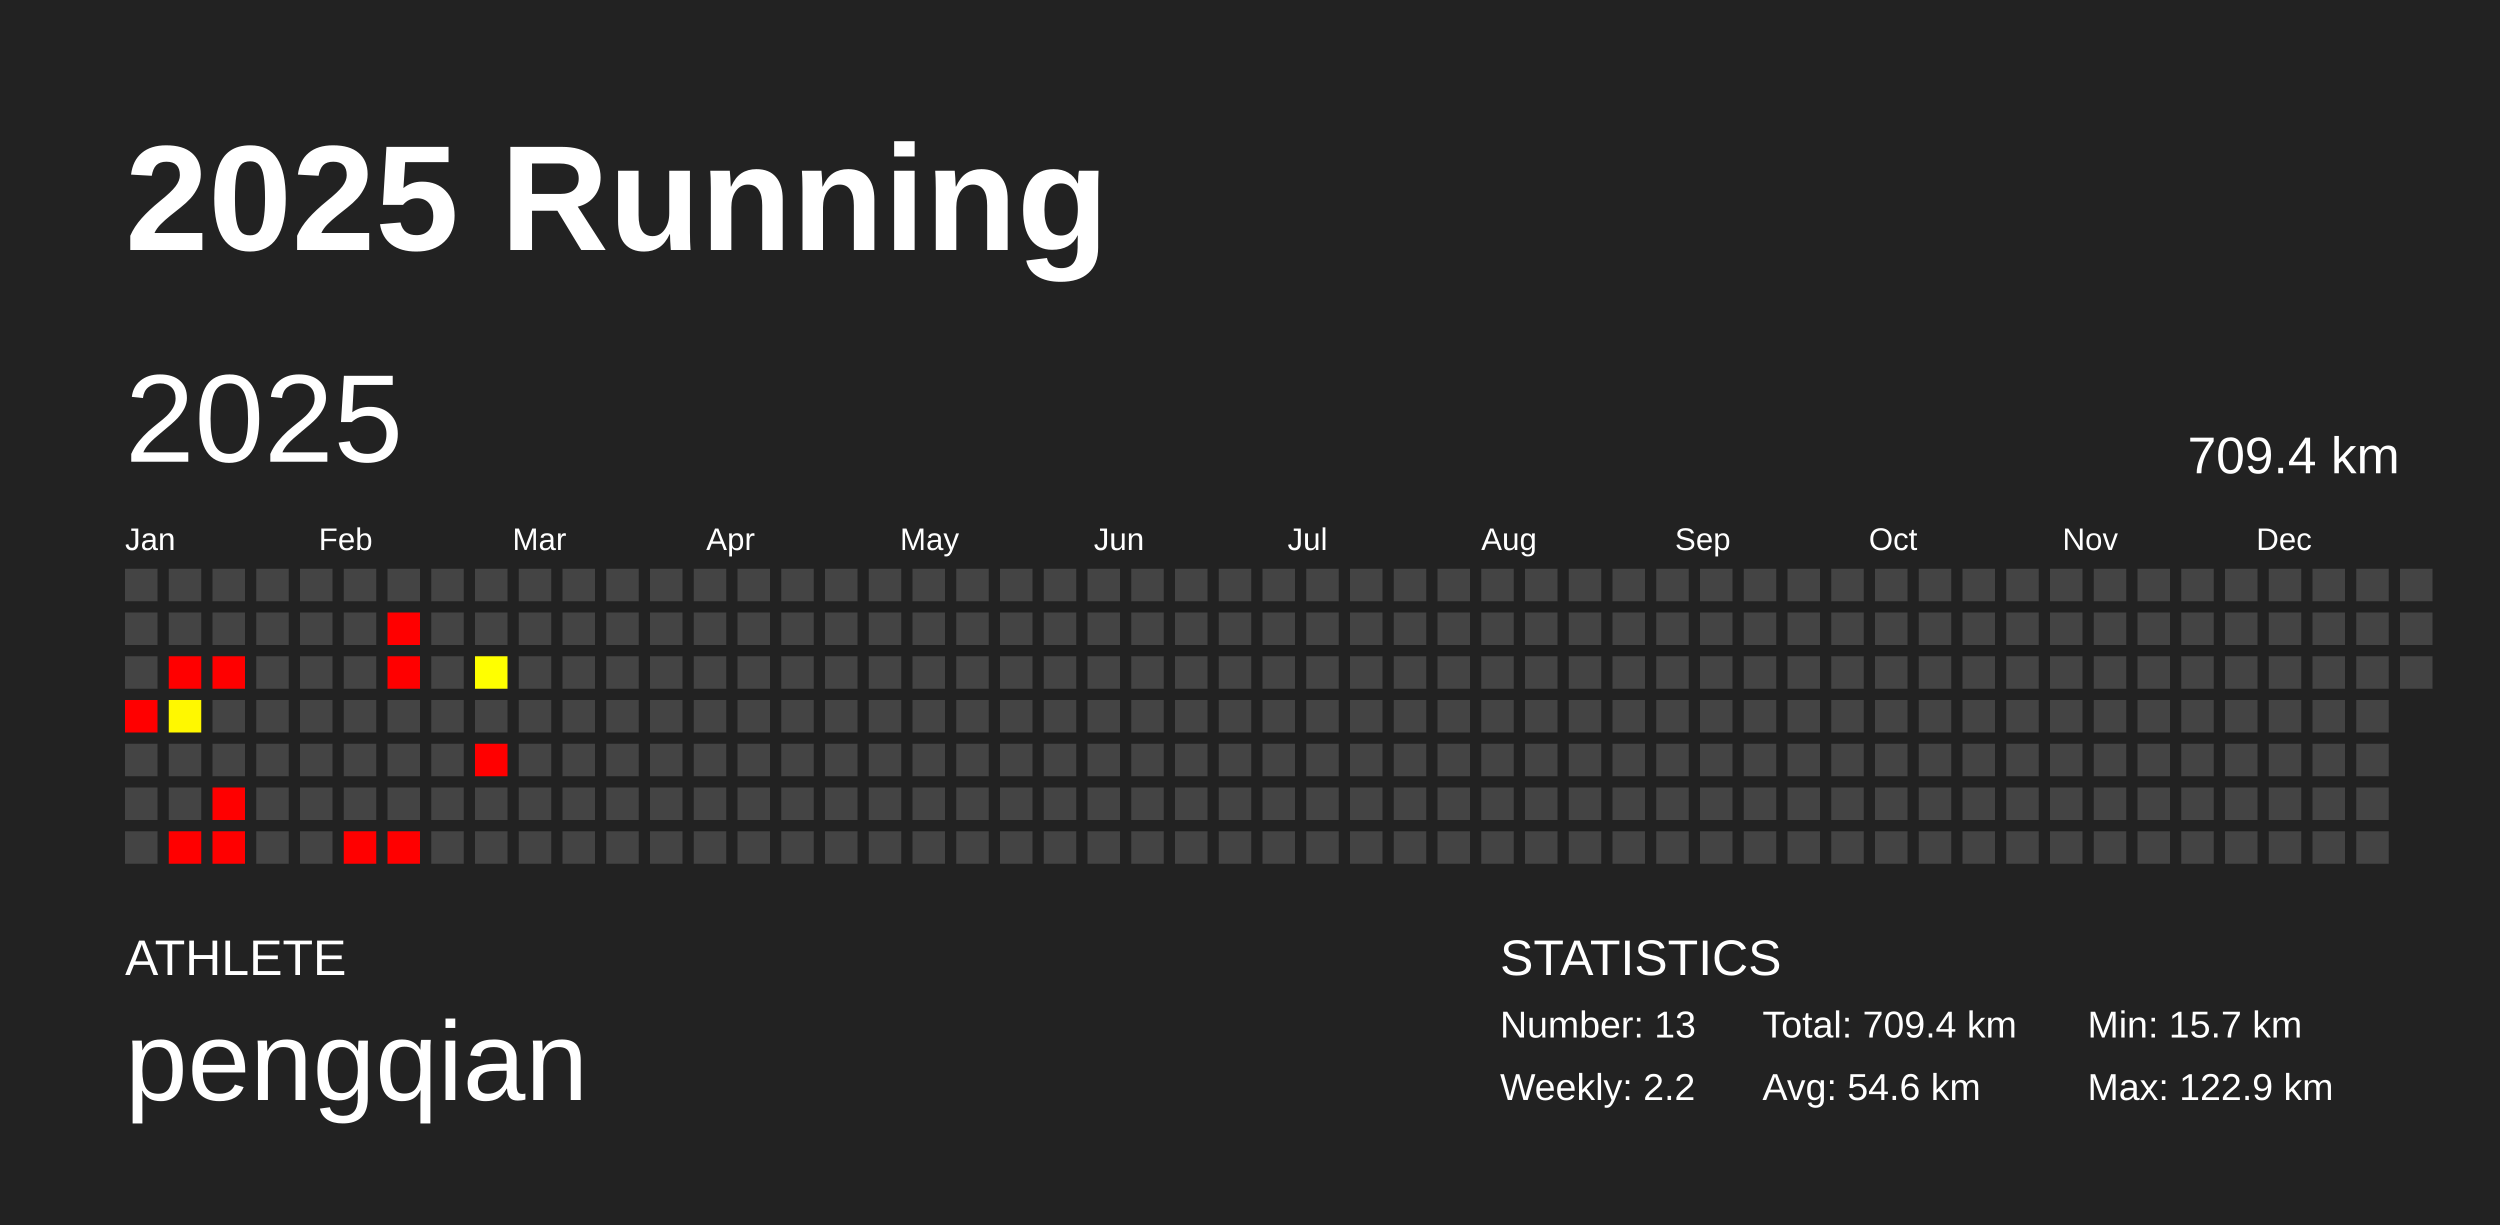
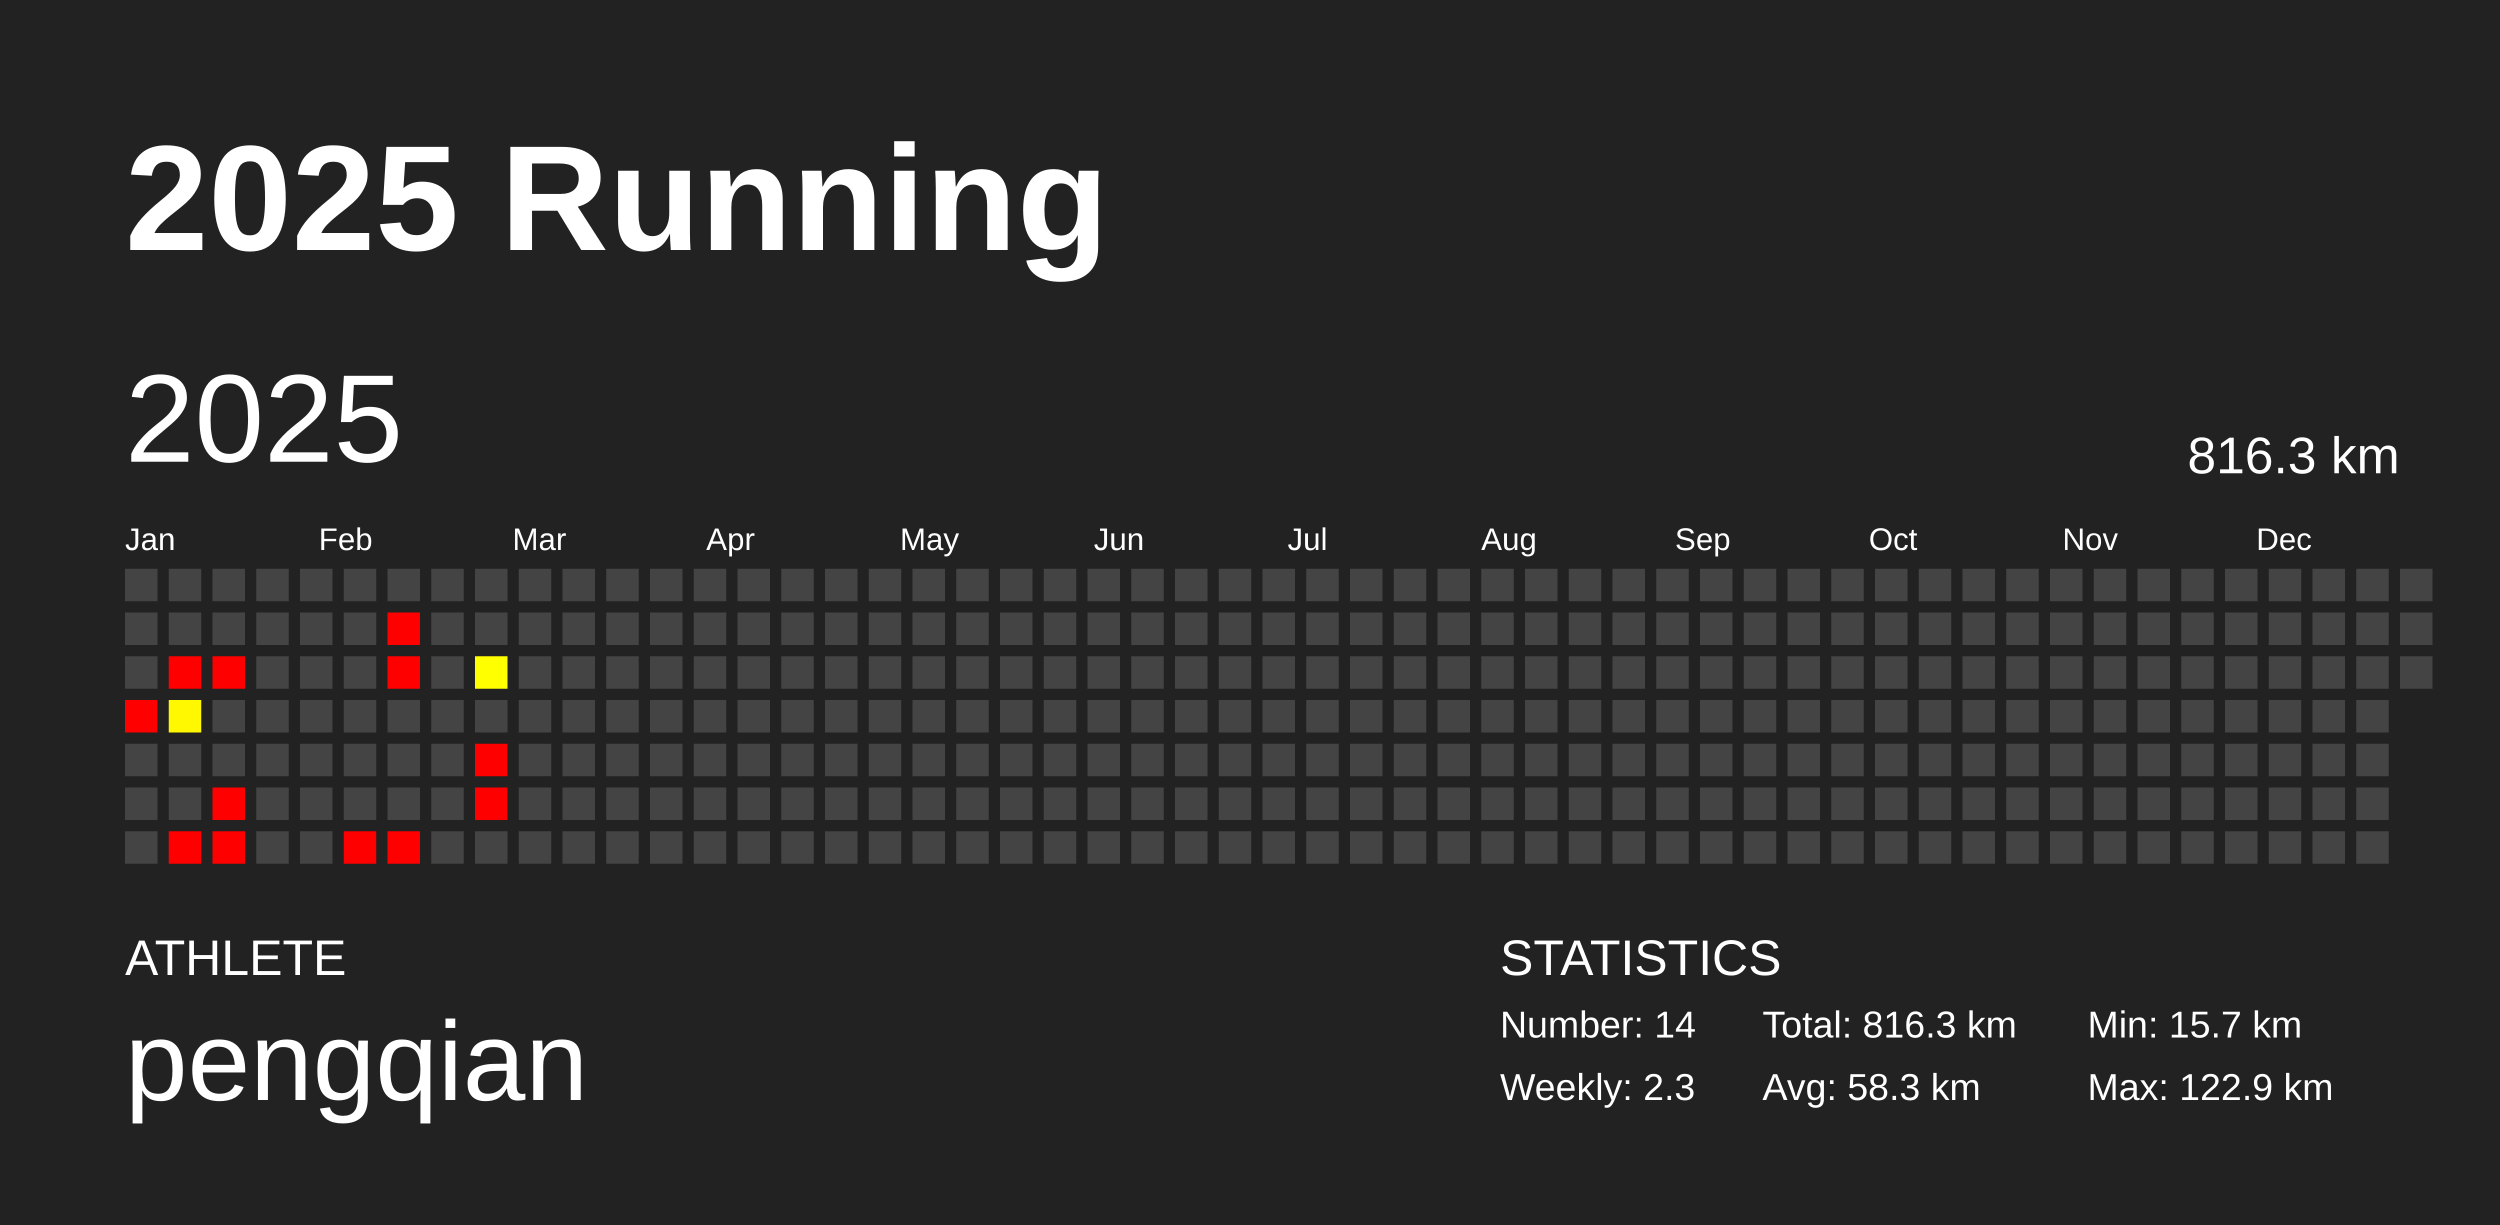
<svg xmlns="http://www.w3.org/2000/svg" baseProfile="full" height="98mm" version="1.1" viewBox="0,0,200,98" width="200mm">
  <defs />
  <rect fill="#222222" height="98" width="200" x="0" y="0" />
  <text fill="#FFFFFF" style="font-size:12px; font-family:Arial; font-weight:bold;" x="10" y="20">2025 Running</text>
  <text fill="#FFFFFF" style="font-size:4px; font-family:Arial" x="10" y="78">ATHLETE</text>
  <text fill="#FFFFFF" style="font-size:9px; font-family:Arial" x="10" y="88">pengqian</text>
  <text fill="#FFFFFF" style="font-size:4px; font-family:Arial" x="120" y="78">STATISTICS</text>
-   <text fill="#FFFFFF" style="font-size:3px; font-family:Arial" x="120" y="83">Number: 13</text>
-   <text fill="#FFFFFF" style="font-size:3px; font-family:Arial" x="120" y="88">Weekly: 2.2</text>
-   <text fill="#FFFFFF" style="font-size:3px; font-family:Arial" x="141" y="83">Total: 709.4 km</text>
-   <text fill="#FFFFFF" style="font-size:3px; font-family:Arial" x="141" y="88">Avg: 54.6 km</text>
+   <text fill="#FFFFFF" style="font-size:3px; font-family:Arial" x="120" y="83">Number: 14</text>
+   <text fill="#FFFFFF" style="font-size:3px; font-family:Arial" x="120" y="88">Weekly: 2.3</text>
+   <text fill="#FFFFFF" style="font-size:3px; font-family:Arial" x="141" y="83">Total: 816.3 km</text>
+   <text fill="#FFFFFF" style="font-size:3px; font-family:Arial" x="141" y="88">Avg: 58.3 km</text>
  <text fill="#FFFFFF" style="font-size:3px; font-family:Arial" x="167" y="83">Min: 15.7 km</text>
  <text fill="#FFFFFF" style="font-size:3px; font-family:Arial" x="167" y="88">Max: 122.9 km</text>
  <text dominant-baseline="hanging" fill="#FFFFFF" style="font-size:10.0px; font-family:Arial;" x="10" y="30">2025</text>
-   <text dominant-baseline="hanging" fill="#FFFFFF" style="font-size:4.125px; font-family:Arial;" x="175" y="35">709.4 km</text>
+   <text dominant-baseline="hanging" fill="#FFFFFF" style="font-size:4.125px; font-family:Arial;" x="175" y="35">816.3 km</text>
  <text fill="#FFFFFF" style="font-size:2.5px; font-family:Arial" x="10.0" y="44">Jan</text>
  <text fill="#FFFFFF" style="font-size:2.5px; font-family:Arial" x="25.5" y="44">Feb</text>
  <text fill="#FFFFFF" style="font-size:2.5px; font-family:Arial" x="41.0" y="44">Mar</text>
  <text fill="#FFFFFF" style="font-size:2.5px; font-family:Arial" x="56.5" y="44">Apr</text>
  <text fill="#FFFFFF" style="font-size:2.5px; font-family:Arial" x="72.0" y="44">May</text>
  <text fill="#FFFFFF" style="font-size:2.5px; font-family:Arial" x="87.5" y="44">Jun</text>
  <text fill="#FFFFFF" style="font-size:2.5px; font-family:Arial" x="103.0" y="44">Jul</text>
  <text fill="#FFFFFF" style="font-size:2.5px; font-family:Arial" x="118.5" y="44">Aug</text>
  <text fill="#FFFFFF" style="font-size:2.5px; font-family:Arial" x="134.0" y="44">Sep</text>
  <text fill="#FFFFFF" style="font-size:2.5px; font-family:Arial" x="149.5" y="44">Oct</text>
  <text fill="#FFFFFF" style="font-size:2.5px; font-family:Arial" x="165.0" y="44">Nov</text>
  <text fill="#FFFFFF" style="font-size:2.5px; font-family:Arial" x="180.5" y="44">Dec</text>
  <rect fill="#444444" height="2.6" width="2.6" x="10.0" y="45.5" />
  <rect fill="#444444" height="2.6" width="2.6" x="10.0" y="49.0" />
  <rect fill="#444444" height="2.6" width="2.6" x="10.0" y="52.5" />
  <rect fill="red" height="2.6" width="2.6" x="10.0" y="56.0" />
  <rect fill="#444444" height="2.6" width="2.6" x="10.0" y="59.5" />
  <rect fill="#444444" height="2.6" width="2.6" x="10.0" y="63.0" />
  <rect fill="#444444" height="2.6" width="2.6" x="10.0" y="66.5" />
  <rect fill="#444444" height="2.6" width="2.6" x="13.5" y="45.5" />
  <rect fill="#444444" height="2.6" width="2.6" x="13.5" y="49.0" />
  <rect fill="red" height="2.6" width="2.6" x="13.5" y="52.5" />
  <rect fill="#fff800" height="2.6" width="2.6" x="13.5" y="56.0" />
  <rect fill="#444444" height="2.6" width="2.6" x="13.5" y="59.5" />
  <rect fill="#444444" height="2.6" width="2.6" x="13.5" y="63.0" />
  <rect fill="red" height="2.6" width="2.6" x="13.5" y="66.5" />
  <rect fill="#444444" height="2.6" width="2.6" x="17.0" y="45.5" />
  <rect fill="#444444" height="2.6" width="2.6" x="17.0" y="49.0" />
  <rect fill="red" height="2.6" width="2.6" x="17.0" y="52.5" />
  <rect fill="#444444" height="2.6" width="2.6" x="17.0" y="56.0" />
  <rect fill="#444444" height="2.6" width="2.6" x="17.0" y="59.5" />
  <rect fill="red" height="2.6" width="2.6" x="17.0" y="63.0" />
  <rect fill="red" height="2.6" width="2.6" x="17.0" y="66.5" />
  <rect fill="#444444" height="2.6" width="2.6" x="20.5" y="45.5" />
  <rect fill="#444444" height="2.6" width="2.6" x="20.5" y="49.0" />
  <rect fill="#444444" height="2.6" width="2.6" x="20.5" y="52.5" />
  <rect fill="#444444" height="2.6" width="2.6" x="20.5" y="56.0" />
  <rect fill="#444444" height="2.6" width="2.6" x="20.5" y="59.5" />
  <rect fill="#444444" height="2.6" width="2.6" x="20.5" y="63.0" />
  <rect fill="#444444" height="2.6" width="2.6" x="20.5" y="66.5" />
  <rect fill="#444444" height="2.6" width="2.6" x="24.0" y="45.5" />
  <rect fill="#444444" height="2.6" width="2.6" x="24.0" y="49.0" />
  <rect fill="#444444" height="2.6" width="2.6" x="24.0" y="52.5" />
  <rect fill="#444444" height="2.6" width="2.6" x="24.0" y="56.0" />
  <rect fill="#444444" height="2.6" width="2.6" x="24.0" y="59.5" />
  <rect fill="#444444" height="2.6" width="2.6" x="24.0" y="63.0" />
  <rect fill="#444444" height="2.6" width="2.6" x="24.0" y="66.5" />
  <rect fill="#444444" height="2.6" width="2.6" x="27.5" y="45.5" />
  <rect fill="#444444" height="2.6" width="2.6" x="27.5" y="49.0" />
  <rect fill="#444444" height="2.6" width="2.6" x="27.5" y="52.5" />
  <rect fill="#444444" height="2.6" width="2.6" x="27.5" y="56.0" />
  <rect fill="#444444" height="2.6" width="2.6" x="27.5" y="59.5" />
  <rect fill="#444444" height="2.6" width="2.6" x="27.5" y="63.0" />
  <rect fill="red" height="2.6" width="2.6" x="27.5" y="66.5" />
  <rect fill="#444444" height="2.6" width="2.6" x="31.0" y="45.5" />
  <rect fill="red" height="2.6" width="2.6" x="31.0" y="49.0" />
  <rect fill="red" height="2.6" width="2.6" x="31.0" y="52.5" />
  <rect fill="#444444" height="2.6" width="2.6" x="31.0" y="56.0" />
  <rect fill="#444444" height="2.6" width="2.6" x="31.0" y="59.5" />
  <rect fill="#444444" height="2.6" width="2.6" x="31.0" y="63.0" />
  <rect fill="red" height="2.6" width="2.6" x="31.0" y="66.5" />
  <rect fill="#444444" height="2.6" width="2.6" x="34.5" y="45.5" />
  <rect fill="#444444" height="2.6" width="2.6" x="34.5" y="49.0" />
  <rect fill="#444444" height="2.6" width="2.6" x="34.5" y="52.5" />
  <rect fill="#444444" height="2.6" width="2.6" x="34.5" y="56.0" />
  <rect fill="#444444" height="2.6" width="2.6" x="34.5" y="59.5" />
  <rect fill="#444444" height="2.6" width="2.6" x="34.5" y="63.0" />
  <rect fill="#444444" height="2.6" width="2.6" x="34.5" y="66.5" />
  <rect fill="#444444" height="2.6" width="2.6" x="38.0" y="45.5" />
  <rect fill="#444444" height="2.6" width="2.6" x="38.0" y="49.0" />
  <rect fill="#ffff00" height="2.6" width="2.6" x="38.0" y="52.5" />
  <rect fill="#444444" height="2.6" width="2.6" x="38.0" y="56.0" />
  <rect fill="red" height="2.6" width="2.6" x="38.0" y="59.5" />
-   <rect fill="#444444" height="2.6" width="2.6" x="38.0" y="63.0" />
+   <rect fill="red" height="2.6" width="2.6" x="38.0" y="63.0" />
  <rect fill="#444444" height="2.6" width="2.6" x="38.0" y="66.5" />
  <rect fill="#444444" height="2.6" width="2.6" x="41.5" y="45.5" />
  <rect fill="#444444" height="2.6" width="2.6" x="41.5" y="49.0" />
  <rect fill="#444444" height="2.6" width="2.6" x="41.5" y="52.5" />
  <rect fill="#444444" height="2.6" width="2.6" x="41.5" y="56.0" />
  <rect fill="#444444" height="2.6" width="2.6" x="41.5" y="59.5" />
  <rect fill="#444444" height="2.6" width="2.6" x="41.5" y="63.0" />
  <rect fill="#444444" height="2.6" width="2.6" x="41.5" y="66.5" />
  <rect fill="#444444" height="2.6" width="2.6" x="45.0" y="45.5" />
  <rect fill="#444444" height="2.6" width="2.6" x="45.0" y="49.0" />
  <rect fill="#444444" height="2.6" width="2.6" x="45.0" y="52.5" />
  <rect fill="#444444" height="2.6" width="2.6" x="45.0" y="56.0" />
  <rect fill="#444444" height="2.6" width="2.6" x="45.0" y="59.5" />
  <rect fill="#444444" height="2.6" width="2.6" x="45.0" y="63.0" />
  <rect fill="#444444" height="2.6" width="2.6" x="45.0" y="66.5" />
  <rect fill="#444444" height="2.6" width="2.6" x="48.5" y="45.5" />
  <rect fill="#444444" height="2.6" width="2.6" x="48.5" y="49.0" />
  <rect fill="#444444" height="2.6" width="2.6" x="48.5" y="52.5" />
  <rect fill="#444444" height="2.6" width="2.6" x="48.5" y="56.0" />
  <rect fill="#444444" height="2.6" width="2.6" x="48.5" y="59.5" />
  <rect fill="#444444" height="2.6" width="2.6" x="48.5" y="63.0" />
  <rect fill="#444444" height="2.6" width="2.6" x="48.5" y="66.5" />
  <rect fill="#444444" height="2.6" width="2.6" x="52.0" y="45.5" />
  <rect fill="#444444" height="2.6" width="2.6" x="52.0" y="49.0" />
  <rect fill="#444444" height="2.6" width="2.6" x="52.0" y="52.5" />
  <rect fill="#444444" height="2.6" width="2.6" x="52.0" y="56.0" />
  <rect fill="#444444" height="2.6" width="2.6" x="52.0" y="59.5" />
  <rect fill="#444444" height="2.6" width="2.6" x="52.0" y="63.0" />
  <rect fill="#444444" height="2.6" width="2.6" x="52.0" y="66.5" />
  <rect fill="#444444" height="2.6" width="2.6" x="55.5" y="45.5" />
  <rect fill="#444444" height="2.6" width="2.6" x="55.5" y="49.0" />
  <rect fill="#444444" height="2.6" width="2.6" x="55.5" y="52.5" />
  <rect fill="#444444" height="2.6" width="2.6" x="55.5" y="56.0" />
  <rect fill="#444444" height="2.6" width="2.6" x="55.5" y="59.5" />
  <rect fill="#444444" height="2.6" width="2.6" x="55.5" y="63.0" />
  <rect fill="#444444" height="2.6" width="2.6" x="55.5" y="66.5" />
  <rect fill="#444444" height="2.6" width="2.6" x="59.0" y="45.5" />
  <rect fill="#444444" height="2.6" width="2.6" x="59.0" y="49.0" />
  <rect fill="#444444" height="2.6" width="2.6" x="59.0" y="52.5" />
  <rect fill="#444444" height="2.6" width="2.6" x="59.0" y="56.0" />
  <rect fill="#444444" height="2.6" width="2.6" x="59.0" y="59.5" />
  <rect fill="#444444" height="2.6" width="2.6" x="59.0" y="63.0" />
  <rect fill="#444444" height="2.6" width="2.6" x="59.0" y="66.5" />
  <rect fill="#444444" height="2.6" width="2.6" x="62.5" y="45.5" />
  <rect fill="#444444" height="2.6" width="2.6" x="62.5" y="49.0" />
  <rect fill="#444444" height="2.6" width="2.6" x="62.5" y="52.5" />
  <rect fill="#444444" height="2.6" width="2.6" x="62.5" y="56.0" />
  <rect fill="#444444" height="2.6" width="2.6" x="62.5" y="59.5" />
  <rect fill="#444444" height="2.6" width="2.6" x="62.5" y="63.0" />
  <rect fill="#444444" height="2.6" width="2.6" x="62.5" y="66.5" />
  <rect fill="#444444" height="2.6" width="2.6" x="66.0" y="45.5" />
  <rect fill="#444444" height="2.6" width="2.6" x="66.0" y="49.0" />
  <rect fill="#444444" height="2.6" width="2.6" x="66.0" y="52.5" />
  <rect fill="#444444" height="2.6" width="2.6" x="66.0" y="56.0" />
  <rect fill="#444444" height="2.6" width="2.6" x="66.0" y="59.5" />
  <rect fill="#444444" height="2.6" width="2.6" x="66.0" y="63.0" />
  <rect fill="#444444" height="2.6" width="2.6" x="66.0" y="66.5" />
  <rect fill="#444444" height="2.6" width="2.6" x="69.5" y="45.5" />
  <rect fill="#444444" height="2.6" width="2.6" x="69.5" y="49.0" />
  <rect fill="#444444" height="2.6" width="2.6" x="69.5" y="52.5" />
  <rect fill="#444444" height="2.6" width="2.6" x="69.5" y="56.0" />
  <rect fill="#444444" height="2.6" width="2.6" x="69.5" y="59.5" />
  <rect fill="#444444" height="2.6" width="2.6" x="69.5" y="63.0" />
  <rect fill="#444444" height="2.6" width="2.6" x="69.5" y="66.5" />
  <rect fill="#444444" height="2.6" width="2.6" x="73.0" y="45.5" />
  <rect fill="#444444" height="2.6" width="2.6" x="73.0" y="49.0" />
  <rect fill="#444444" height="2.6" width="2.6" x="73.0" y="52.5" />
  <rect fill="#444444" height="2.6" width="2.6" x="73.0" y="56.0" />
  <rect fill="#444444" height="2.6" width="2.6" x="73.0" y="59.5" />
  <rect fill="#444444" height="2.6" width="2.6" x="73.0" y="63.0" />
  <rect fill="#444444" height="2.6" width="2.6" x="73.0" y="66.5" />
  <rect fill="#444444" height="2.6" width="2.6" x="76.5" y="45.5" />
  <rect fill="#444444" height="2.6" width="2.6" x="76.5" y="49.0" />
  <rect fill="#444444" height="2.6" width="2.6" x="76.5" y="52.5" />
  <rect fill="#444444" height="2.6" width="2.6" x="76.5" y="56.0" />
  <rect fill="#444444" height="2.6" width="2.6" x="76.5" y="59.5" />
  <rect fill="#444444" height="2.6" width="2.6" x="76.5" y="63.0" />
  <rect fill="#444444" height="2.6" width="2.6" x="76.5" y="66.5" />
  <rect fill="#444444" height="2.6" width="2.6" x="80.0" y="45.5" />
  <rect fill="#444444" height="2.6" width="2.6" x="80.0" y="49.0" />
  <rect fill="#444444" height="2.6" width="2.6" x="80.0" y="52.5" />
  <rect fill="#444444" height="2.6" width="2.6" x="80.0" y="56.0" />
  <rect fill="#444444" height="2.6" width="2.6" x="80.0" y="59.5" />
  <rect fill="#444444" height="2.6" width="2.6" x="80.0" y="63.0" />
  <rect fill="#444444" height="2.6" width="2.6" x="80.0" y="66.5" />
  <rect fill="#444444" height="2.6" width="2.6" x="83.5" y="45.5" />
  <rect fill="#444444" height="2.6" width="2.6" x="83.5" y="49.0" />
  <rect fill="#444444" height="2.6" width="2.6" x="83.5" y="52.5" />
  <rect fill="#444444" height="2.6" width="2.6" x="83.5" y="56.0" />
  <rect fill="#444444" height="2.6" width="2.6" x="83.5" y="59.5" />
  <rect fill="#444444" height="2.6" width="2.6" x="83.5" y="63.0" />
  <rect fill="#444444" height="2.6" width="2.6" x="83.5" y="66.5" />
  <rect fill="#444444" height="2.6" width="2.6" x="87.0" y="45.5" />
  <rect fill="#444444" height="2.6" width="2.6" x="87.0" y="49.0" />
  <rect fill="#444444" height="2.6" width="2.6" x="87.0" y="52.5" />
  <rect fill="#444444" height="2.6" width="2.6" x="87.0" y="56.0" />
  <rect fill="#444444" height="2.6" width="2.6" x="87.0" y="59.5" />
  <rect fill="#444444" height="2.6" width="2.6" x="87.0" y="63.0" />
  <rect fill="#444444" height="2.6" width="2.6" x="87.0" y="66.5" />
  <rect fill="#444444" height="2.6" width="2.6" x="90.5" y="45.5" />
  <rect fill="#444444" height="2.6" width="2.6" x="90.5" y="49.0" />
  <rect fill="#444444" height="2.6" width="2.6" x="90.5" y="52.5" />
  <rect fill="#444444" height="2.6" width="2.6" x="90.5" y="56.0" />
  <rect fill="#444444" height="2.6" width="2.6" x="90.5" y="59.5" />
  <rect fill="#444444" height="2.6" width="2.6" x="90.5" y="63.0" />
  <rect fill="#444444" height="2.6" width="2.6" x="90.5" y="66.5" />
  <rect fill="#444444" height="2.6" width="2.6" x="94.0" y="45.5" />
  <rect fill="#444444" height="2.6" width="2.6" x="94.0" y="49.0" />
  <rect fill="#444444" height="2.6" width="2.6" x="94.0" y="52.5" />
  <rect fill="#444444" height="2.6" width="2.6" x="94.0" y="56.0" />
  <rect fill="#444444" height="2.6" width="2.6" x="94.0" y="59.5" />
  <rect fill="#444444" height="2.6" width="2.6" x="94.0" y="63.0" />
  <rect fill="#444444" height="2.6" width="2.6" x="94.0" y="66.5" />
  <rect fill="#444444" height="2.6" width="2.6" x="97.5" y="45.5" />
  <rect fill="#444444" height="2.6" width="2.6" x="97.5" y="49.0" />
  <rect fill="#444444" height="2.6" width="2.6" x="97.5" y="52.5" />
  <rect fill="#444444" height="2.6" width="2.6" x="97.5" y="56.0" />
  <rect fill="#444444" height="2.6" width="2.6" x="97.5" y="59.5" />
  <rect fill="#444444" height="2.6" width="2.6" x="97.5" y="63.0" />
  <rect fill="#444444" height="2.6" width="2.6" x="97.5" y="66.5" />
  <rect fill="#444444" height="2.6" width="2.6" x="101.0" y="45.5" />
  <rect fill="#444444" height="2.6" width="2.6" x="101.0" y="49.0" />
  <rect fill="#444444" height="2.6" width="2.6" x="101.0" y="52.5" />
  <rect fill="#444444" height="2.6" width="2.6" x="101.0" y="56.0" />
  <rect fill="#444444" height="2.6" width="2.6" x="101.0" y="59.5" />
  <rect fill="#444444" height="2.6" width="2.6" x="101.0" y="63.0" />
  <rect fill="#444444" height="2.6" width="2.6" x="101.0" y="66.5" />
  <rect fill="#444444" height="2.6" width="2.6" x="104.5" y="45.5" />
  <rect fill="#444444" height="2.6" width="2.6" x="104.5" y="49.0" />
  <rect fill="#444444" height="2.6" width="2.6" x="104.5" y="52.5" />
  <rect fill="#444444" height="2.6" width="2.6" x="104.5" y="56.0" />
  <rect fill="#444444" height="2.6" width="2.6" x="104.5" y="59.5" />
  <rect fill="#444444" height="2.6" width="2.6" x="104.5" y="63.0" />
  <rect fill="#444444" height="2.6" width="2.6" x="104.5" y="66.5" />
  <rect fill="#444444" height="2.6" width="2.6" x="108.0" y="45.5" />
  <rect fill="#444444" height="2.6" width="2.6" x="108.0" y="49.0" />
  <rect fill="#444444" height="2.6" width="2.6" x="108.0" y="52.5" />
  <rect fill="#444444" height="2.6" width="2.6" x="108.0" y="56.0" />
  <rect fill="#444444" height="2.6" width="2.6" x="108.0" y="59.5" />
  <rect fill="#444444" height="2.6" width="2.6" x="108.0" y="63.0" />
  <rect fill="#444444" height="2.6" width="2.6" x="108.0" y="66.5" />
  <rect fill="#444444" height="2.6" width="2.6" x="111.5" y="45.5" />
  <rect fill="#444444" height="2.6" width="2.6" x="111.5" y="49.0" />
  <rect fill="#444444" height="2.6" width="2.6" x="111.5" y="52.5" />
  <rect fill="#444444" height="2.6" width="2.6" x="111.5" y="56.0" />
  <rect fill="#444444" height="2.6" width="2.6" x="111.5" y="59.5" />
  <rect fill="#444444" height="2.6" width="2.6" x="111.5" y="63.0" />
  <rect fill="#444444" height="2.6" width="2.6" x="111.5" y="66.5" />
  <rect fill="#444444" height="2.6" width="2.6" x="115.0" y="45.5" />
  <rect fill="#444444" height="2.6" width="2.6" x="115.0" y="49.0" />
  <rect fill="#444444" height="2.6" width="2.6" x="115.0" y="52.5" />
  <rect fill="#444444" height="2.6" width="2.6" x="115.0" y="56.0" />
  <rect fill="#444444" height="2.6" width="2.6" x="115.0" y="59.5" />
  <rect fill="#444444" height="2.6" width="2.6" x="115.0" y="63.0" />
  <rect fill="#444444" height="2.6" width="2.6" x="115.0" y="66.5" />
  <rect fill="#444444" height="2.6" width="2.6" x="118.5" y="45.5" />
  <rect fill="#444444" height="2.6" width="2.6" x="118.5" y="49.0" />
  <rect fill="#444444" height="2.6" width="2.6" x="118.5" y="52.5" />
  <rect fill="#444444" height="2.6" width="2.6" x="118.5" y="56.0" />
  <rect fill="#444444" height="2.6" width="2.6" x="118.5" y="59.5" />
  <rect fill="#444444" height="2.6" width="2.6" x="118.5" y="63.0" />
  <rect fill="#444444" height="2.6" width="2.6" x="118.5" y="66.5" />
  <rect fill="#444444" height="2.6" width="2.6" x="122.0" y="45.5" />
  <rect fill="#444444" height="2.6" width="2.6" x="122.0" y="49.0" />
  <rect fill="#444444" height="2.6" width="2.6" x="122.0" y="52.5" />
  <rect fill="#444444" height="2.6" width="2.6" x="122.0" y="56.0" />
  <rect fill="#444444" height="2.6" width="2.6" x="122.0" y="59.5" />
  <rect fill="#444444" height="2.6" width="2.6" x="122.0" y="63.0" />
  <rect fill="#444444" height="2.6" width="2.6" x="122.0" y="66.5" />
  <rect fill="#444444" height="2.6" width="2.6" x="125.5" y="45.5" />
  <rect fill="#444444" height="2.6" width="2.6" x="125.5" y="49.0" />
  <rect fill="#444444" height="2.6" width="2.6" x="125.5" y="52.5" />
  <rect fill="#444444" height="2.6" width="2.6" x="125.5" y="56.0" />
  <rect fill="#444444" height="2.6" width="2.6" x="125.5" y="59.5" />
  <rect fill="#444444" height="2.6" width="2.6" x="125.5" y="63.0" />
  <rect fill="#444444" height="2.6" width="2.6" x="125.5" y="66.5" />
  <rect fill="#444444" height="2.6" width="2.6" x="129.0" y="45.5" />
  <rect fill="#444444" height="2.6" width="2.6" x="129.0" y="49.0" />
  <rect fill="#444444" height="2.6" width="2.6" x="129.0" y="52.5" />
  <rect fill="#444444" height="2.6" width="2.6" x="129.0" y="56.0" />
  <rect fill="#444444" height="2.6" width="2.6" x="129.0" y="59.5" />
  <rect fill="#444444" height="2.6" width="2.6" x="129.0" y="63.0" />
  <rect fill="#444444" height="2.6" width="2.6" x="129.0" y="66.5" />
  <rect fill="#444444" height="2.6" width="2.6" x="132.5" y="45.5" />
  <rect fill="#444444" height="2.6" width="2.6" x="132.5" y="49.0" />
  <rect fill="#444444" height="2.6" width="2.6" x="132.5" y="52.5" />
  <rect fill="#444444" height="2.6" width="2.6" x="132.5" y="56.0" />
  <rect fill="#444444" height="2.6" width="2.6" x="132.5" y="59.5" />
  <rect fill="#444444" height="2.6" width="2.6" x="132.5" y="63.0" />
  <rect fill="#444444" height="2.6" width="2.6" x="132.5" y="66.5" />
  <rect fill="#444444" height="2.6" width="2.6" x="136.0" y="45.5" />
  <rect fill="#444444" height="2.6" width="2.6" x="136.0" y="49.0" />
  <rect fill="#444444" height="2.6" width="2.6" x="136.0" y="52.5" />
  <rect fill="#444444" height="2.6" width="2.6" x="136.0" y="56.0" />
  <rect fill="#444444" height="2.6" width="2.6" x="136.0" y="59.5" />
  <rect fill="#444444" height="2.6" width="2.6" x="136.0" y="63.0" />
  <rect fill="#444444" height="2.6" width="2.6" x="136.0" y="66.5" />
  <rect fill="#444444" height="2.6" width="2.6" x="139.5" y="45.5" />
  <rect fill="#444444" height="2.6" width="2.6" x="139.5" y="49.0" />
  <rect fill="#444444" height="2.6" width="2.6" x="139.5" y="52.5" />
  <rect fill="#444444" height="2.6" width="2.6" x="139.5" y="56.0" />
  <rect fill="#444444" height="2.6" width="2.6" x="139.5" y="59.5" />
  <rect fill="#444444" height="2.6" width="2.6" x="139.5" y="63.0" />
  <rect fill="#444444" height="2.6" width="2.6" x="139.5" y="66.5" />
  <rect fill="#444444" height="2.6" width="2.6" x="143.0" y="45.5" />
  <rect fill="#444444" height="2.6" width="2.6" x="143.0" y="49.0" />
  <rect fill="#444444" height="2.6" width="2.6" x="143.0" y="52.5" />
  <rect fill="#444444" height="2.6" width="2.6" x="143.0" y="56.0" />
  <rect fill="#444444" height="2.6" width="2.6" x="143.0" y="59.5" />
  <rect fill="#444444" height="2.6" width="2.6" x="143.0" y="63.0" />
  <rect fill="#444444" height="2.6" width="2.6" x="143.0" y="66.5" />
  <rect fill="#444444" height="2.6" width="2.6" x="146.5" y="45.5" />
  <rect fill="#444444" height="2.6" width="2.6" x="146.5" y="49.0" />
  <rect fill="#444444" height="2.6" width="2.6" x="146.5" y="52.5" />
  <rect fill="#444444" height="2.6" width="2.6" x="146.5" y="56.0" />
  <rect fill="#444444" height="2.6" width="2.6" x="146.5" y="59.5" />
  <rect fill="#444444" height="2.6" width="2.6" x="146.5" y="63.0" />
  <rect fill="#444444" height="2.6" width="2.6" x="146.5" y="66.5" />
  <rect fill="#444444" height="2.6" width="2.6" x="150.0" y="45.5" />
  <rect fill="#444444" height="2.6" width="2.6" x="150.0" y="49.0" />
  <rect fill="#444444" height="2.6" width="2.6" x="150.0" y="52.5" />
  <rect fill="#444444" height="2.6" width="2.6" x="150.0" y="56.0" />
  <rect fill="#444444" height="2.6" width="2.6" x="150.0" y="59.5" />
  <rect fill="#444444" height="2.6" width="2.6" x="150.0" y="63.0" />
  <rect fill="#444444" height="2.6" width="2.6" x="150.0" y="66.5" />
  <rect fill="#444444" height="2.6" width="2.6" x="153.5" y="45.5" />
  <rect fill="#444444" height="2.6" width="2.6" x="153.5" y="49.0" />
  <rect fill="#444444" height="2.6" width="2.6" x="153.5" y="52.5" />
  <rect fill="#444444" height="2.6" width="2.6" x="153.5" y="56.0" />
  <rect fill="#444444" height="2.6" width="2.6" x="153.5" y="59.5" />
  <rect fill="#444444" height="2.6" width="2.6" x="153.5" y="63.0" />
  <rect fill="#444444" height="2.6" width="2.6" x="153.5" y="66.5" />
  <rect fill="#444444" height="2.6" width="2.6" x="157.0" y="45.5" />
  <rect fill="#444444" height="2.6" width="2.6" x="157.0" y="49.0" />
  <rect fill="#444444" height="2.6" width="2.6" x="157.0" y="52.5" />
  <rect fill="#444444" height="2.6" width="2.6" x="157.0" y="56.0" />
  <rect fill="#444444" height="2.6" width="2.6" x="157.0" y="59.5" />
  <rect fill="#444444" height="2.6" width="2.6" x="157.0" y="63.0" />
  <rect fill="#444444" height="2.6" width="2.6" x="157.0" y="66.5" />
  <rect fill="#444444" height="2.6" width="2.6" x="160.5" y="45.5" />
  <rect fill="#444444" height="2.6" width="2.6" x="160.5" y="49.0" />
  <rect fill="#444444" height="2.6" width="2.6" x="160.5" y="52.5" />
  <rect fill="#444444" height="2.6" width="2.6" x="160.5" y="56.0" />
  <rect fill="#444444" height="2.6" width="2.6" x="160.5" y="59.5" />
  <rect fill="#444444" height="2.6" width="2.6" x="160.5" y="63.0" />
  <rect fill="#444444" height="2.6" width="2.6" x="160.5" y="66.5" />
  <rect fill="#444444" height="2.6" width="2.6" x="164.0" y="45.5" />
  <rect fill="#444444" height="2.6" width="2.6" x="164.0" y="49.0" />
  <rect fill="#444444" height="2.6" width="2.6" x="164.0" y="52.5" />
  <rect fill="#444444" height="2.6" width="2.6" x="164.0" y="56.0" />
  <rect fill="#444444" height="2.6" width="2.6" x="164.0" y="59.5" />
  <rect fill="#444444" height="2.6" width="2.6" x="164.0" y="63.0" />
  <rect fill="#444444" height="2.6" width="2.6" x="164.0" y="66.5" />
  <rect fill="#444444" height="2.6" width="2.6" x="167.5" y="45.5" />
  <rect fill="#444444" height="2.6" width="2.6" x="167.5" y="49.0" />
  <rect fill="#444444" height="2.6" width="2.6" x="167.5" y="52.5" />
  <rect fill="#444444" height="2.6" width="2.6" x="167.5" y="56.0" />
  <rect fill="#444444" height="2.6" width="2.6" x="167.5" y="59.5" />
  <rect fill="#444444" height="2.6" width="2.6" x="167.5" y="63.0" />
  <rect fill="#444444" height="2.6" width="2.6" x="167.5" y="66.5" />
  <rect fill="#444444" height="2.6" width="2.6" x="171.0" y="45.5" />
  <rect fill="#444444" height="2.6" width="2.6" x="171.0" y="49.0" />
  <rect fill="#444444" height="2.6" width="2.6" x="171.0" y="52.5" />
  <rect fill="#444444" height="2.6" width="2.6" x="171.0" y="56.0" />
  <rect fill="#444444" height="2.6" width="2.6" x="171.0" y="59.5" />
  <rect fill="#444444" height="2.6" width="2.6" x="171.0" y="63.0" />
  <rect fill="#444444" height="2.6" width="2.6" x="171.0" y="66.5" />
  <rect fill="#444444" height="2.6" width="2.6" x="174.5" y="45.5" />
  <rect fill="#444444" height="2.6" width="2.6" x="174.5" y="49.0" />
  <rect fill="#444444" height="2.6" width="2.6" x="174.5" y="52.5" />
  <rect fill="#444444" height="2.6" width="2.6" x="174.5" y="56.0" />
  <rect fill="#444444" height="2.6" width="2.6" x="174.5" y="59.5" />
  <rect fill="#444444" height="2.6" width="2.6" x="174.5" y="63.0" />
  <rect fill="#444444" height="2.6" width="2.6" x="174.5" y="66.5" />
  <rect fill="#444444" height="2.6" width="2.6" x="178.0" y="45.5" />
  <rect fill="#444444" height="2.6" width="2.6" x="178.0" y="49.0" />
  <rect fill="#444444" height="2.6" width="2.6" x="178.0" y="52.5" />
  <rect fill="#444444" height="2.6" width="2.6" x="178.0" y="56.0" />
  <rect fill="#444444" height="2.6" width="2.6" x="178.0" y="59.5" />
  <rect fill="#444444" height="2.6" width="2.6" x="178.0" y="63.0" />
  <rect fill="#444444" height="2.6" width="2.6" x="178.0" y="66.5" />
  <rect fill="#444444" height="2.6" width="2.6" x="181.5" y="45.5" />
  <rect fill="#444444" height="2.6" width="2.6" x="181.5" y="49.0" />
  <rect fill="#444444" height="2.6" width="2.6" x="181.5" y="52.5" />
  <rect fill="#444444" height="2.6" width="2.6" x="181.5" y="56.0" />
  <rect fill="#444444" height="2.6" width="2.6" x="181.5" y="59.5" />
  <rect fill="#444444" height="2.6" width="2.6" x="181.5" y="63.0" />
  <rect fill="#444444" height="2.6" width="2.6" x="181.5" y="66.5" />
  <rect fill="#444444" height="2.6" width="2.6" x="185.0" y="45.5" />
  <rect fill="#444444" height="2.6" width="2.6" x="185.0" y="49.0" />
  <rect fill="#444444" height="2.6" width="2.6" x="185.0" y="52.5" />
  <rect fill="#444444" height="2.6" width="2.6" x="185.0" y="56.0" />
  <rect fill="#444444" height="2.6" width="2.6" x="185.0" y="59.5" />
  <rect fill="#444444" height="2.6" width="2.6" x="185.0" y="63.0" />
  <rect fill="#444444" height="2.6" width="2.6" x="185.0" y="66.5" />
  <rect fill="#444444" height="2.6" width="2.6" x="188.5" y="45.5" />
  <rect fill="#444444" height="2.6" width="2.6" x="188.5" y="49.0" />
  <rect fill="#444444" height="2.6" width="2.6" x="188.5" y="52.5" />
  <rect fill="#444444" height="2.6" width="2.6" x="188.5" y="56.0" />
  <rect fill="#444444" height="2.6" width="2.6" x="188.5" y="59.5" />
  <rect fill="#444444" height="2.6" width="2.6" x="188.5" y="63.0" />
  <rect fill="#444444" height="2.6" width="2.6" x="188.5" y="66.5" />
  <rect fill="#444444" height="2.6" width="2.6" x="192.0" y="45.5" />
  <rect fill="#444444" height="2.6" width="2.6" x="192.0" y="49.0" />
  <rect fill="#444444" height="2.6" width="2.6" x="192.0" y="52.5" />
</svg>
